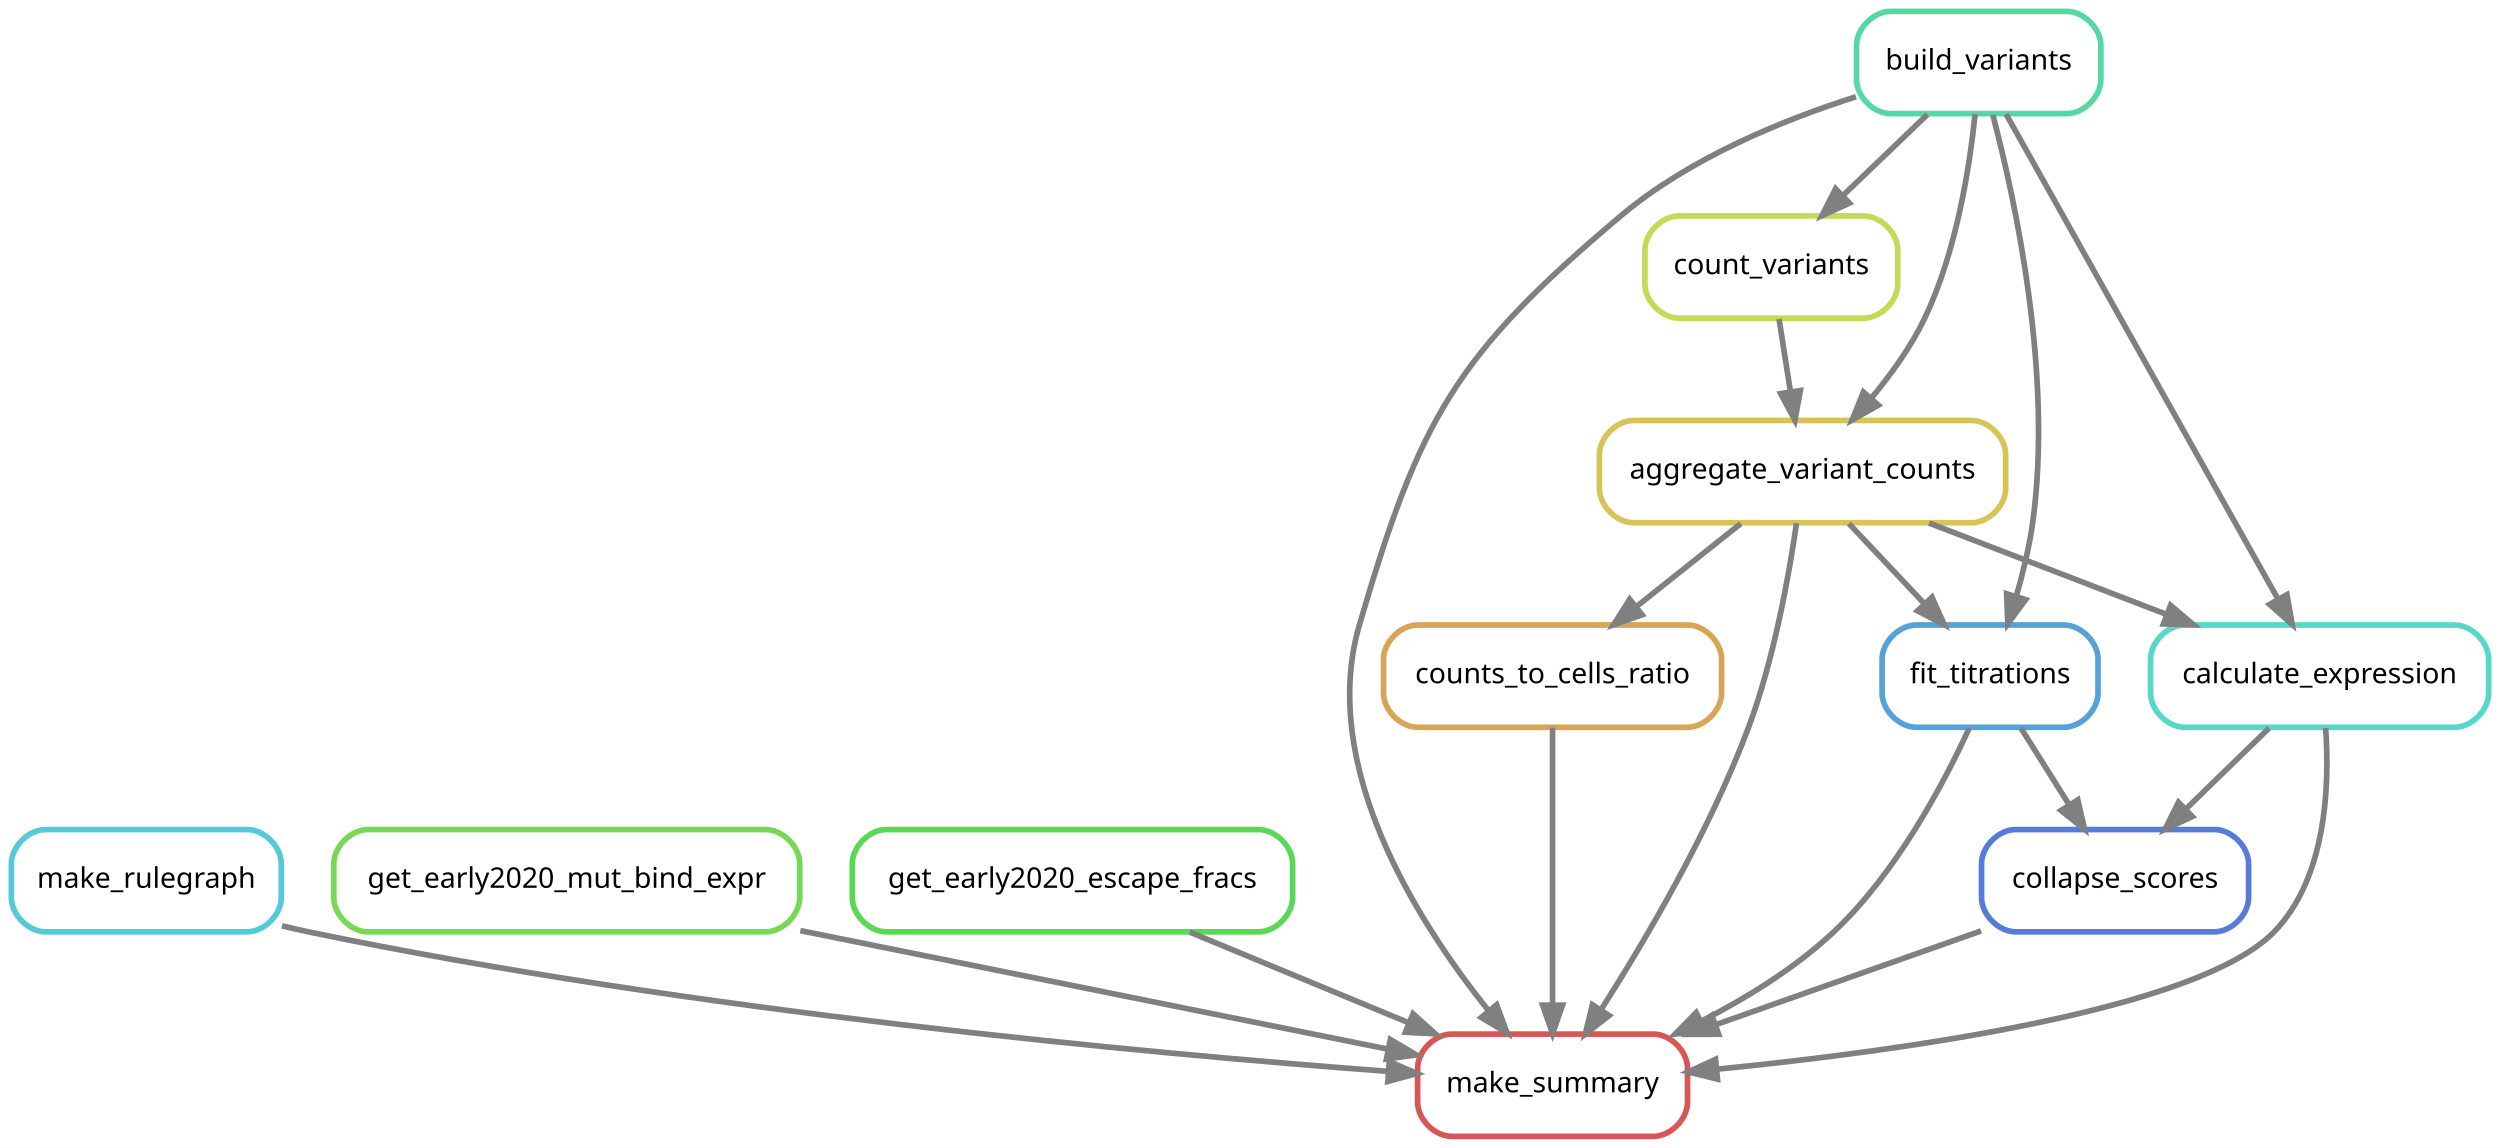
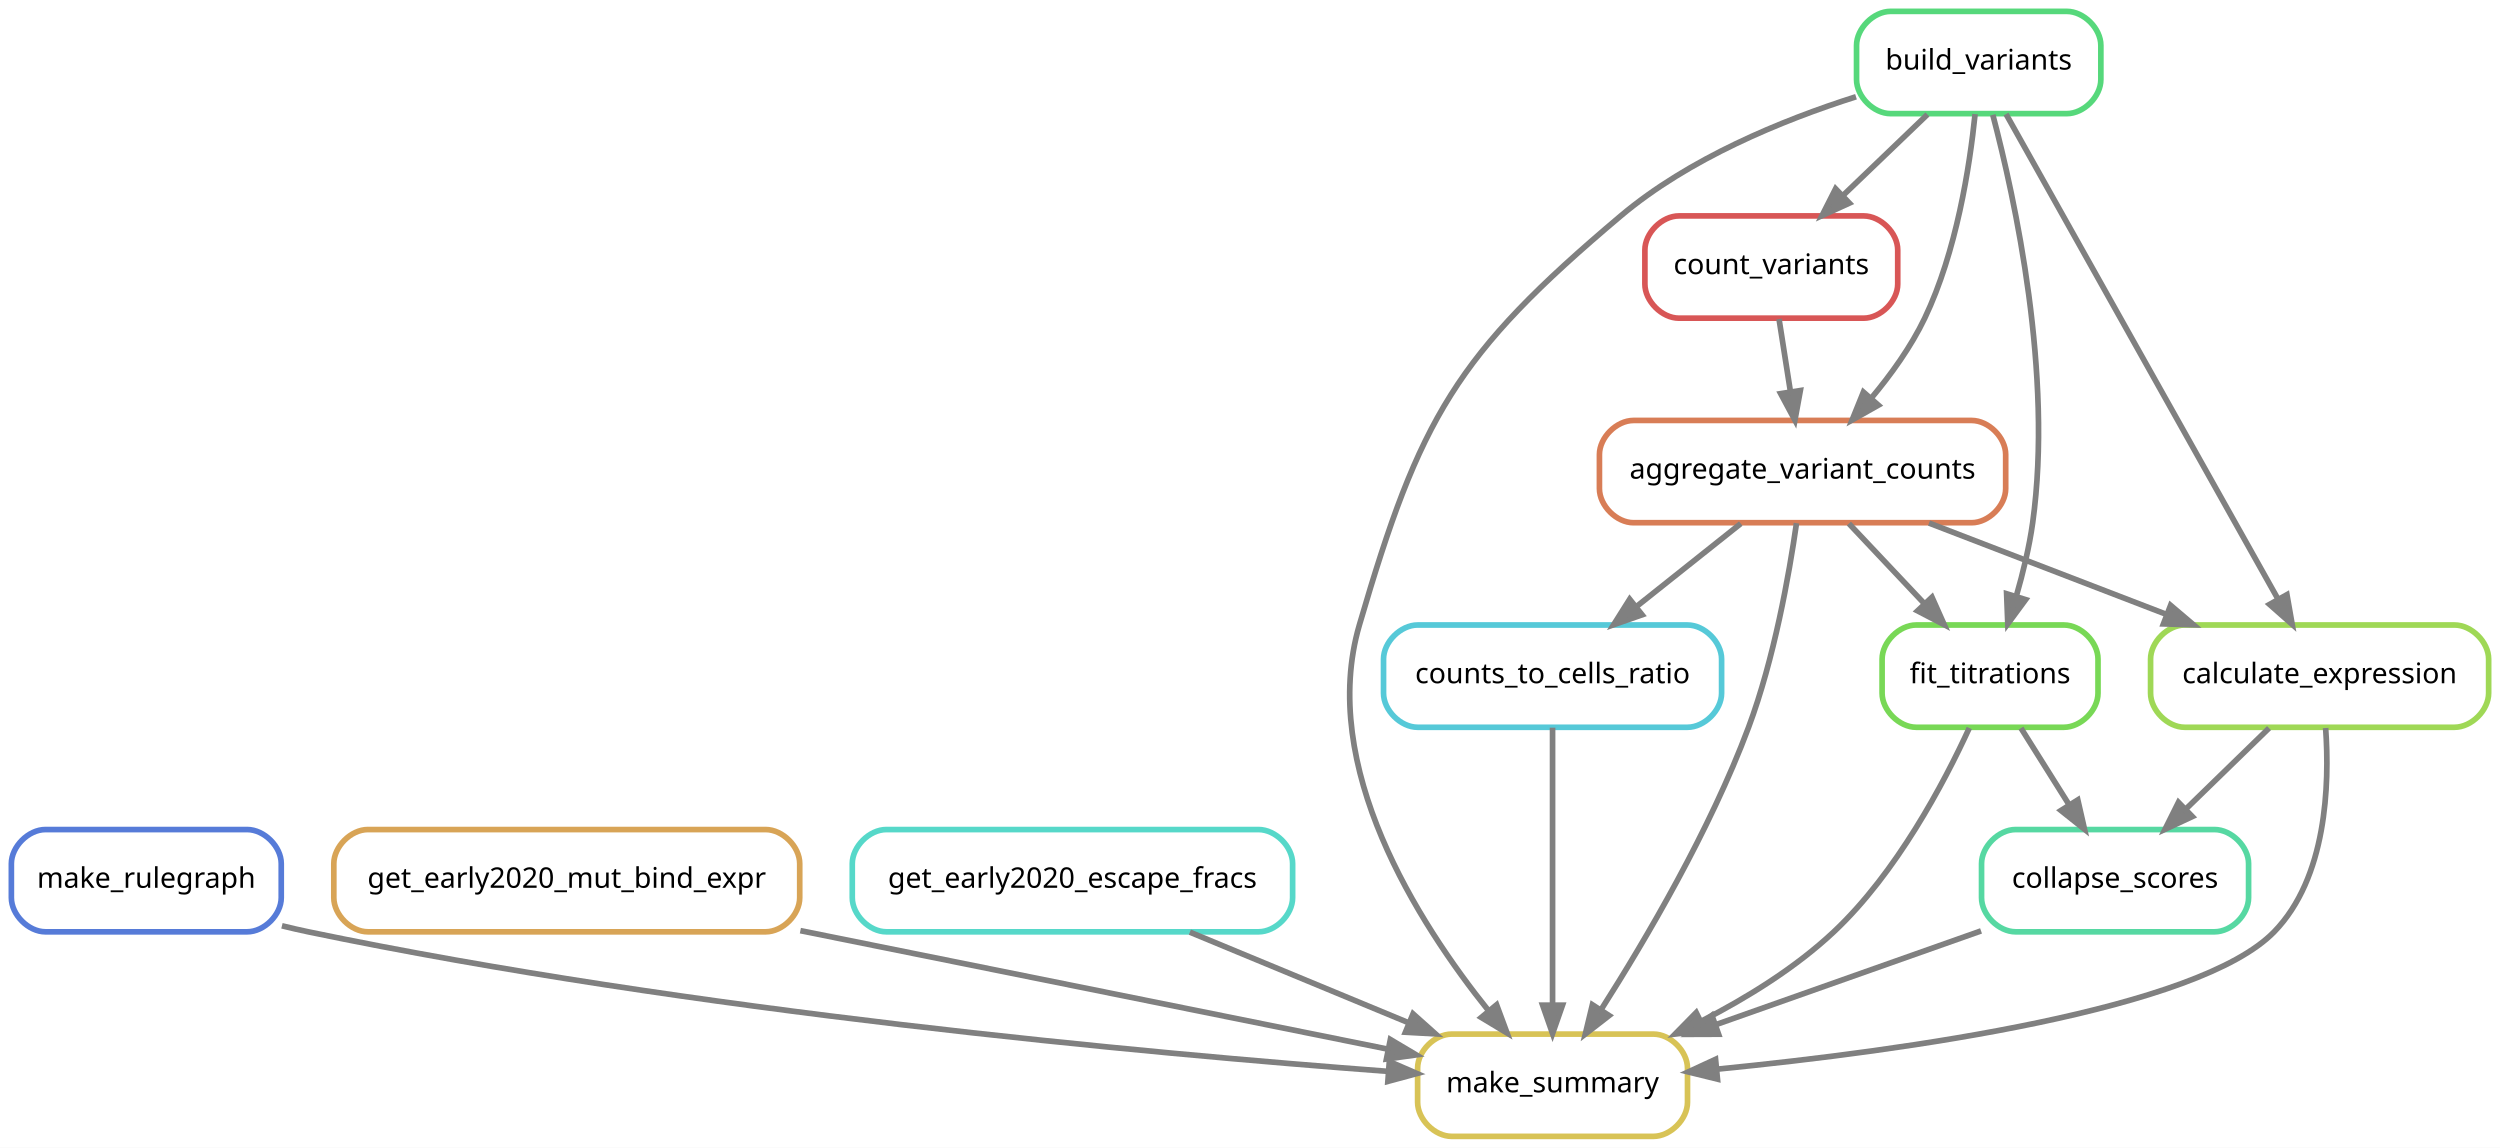
<svg xmlns="http://www.w3.org/2000/svg" width="880pt" height="404pt" viewBox="0.00 0.00 880.00 404.00">
  <g id="graph0" class="graph" transform="scale(1 1) rotate(0) translate(4 400)">
    <polygon fill="white" stroke="transparent" points="-4,4 -4,-400 876,-400 876,4 -4,4" />
    <g id="node1" class="node">
-       <path fill="none" stroke="#d85656" stroke-width="2" d="M578,-36C578,-36 507,-36 507,-36 501,-36 495,-30 495,-24 495,-24 495,-12 495,-12 495,-6 501,0 507,0 507,0 578,0 578,0 584,0 590,-6 590,-12 590,-12 590,-24 590,-24 590,-30 584,-36 578,-36" />
+       <path fill="none" stroke="#d8c356" stroke-width="2" d="M578,-36C578,-36 507,-36 507,-36 501,-36 495,-30 495,-24 495,-24 495,-12 495,-12 495,-6 501,0 507,0 507,0 578,0 578,0 584,0 590,-6 590,-12 590,-12 590,-24 590,-24 590,-30 584,-36 578,-36" />
      <text text-anchor="middle" x="542.5" y="-15.5" font-family="sans" font-size="10.00">make_summary</text>
    </g>
    <g id="node2" class="node">
-       <path fill="none" stroke="#56c9d8" stroke-width="2" d="M83,-108C83,-108 12,-108 12,-108 6,-108 0,-102 0,-96 0,-96 0,-84 0,-84 0,-78 6,-72 12,-72 12,-72 83,-72 83,-72 89,-72 95,-78 95,-84 95,-84 95,-96 95,-96 95,-102 89,-108 83,-108" />
+       <path fill="none" stroke="#567bd8" stroke-width="2" d="M83,-108C83,-108 12,-108 12,-108 6,-108 0,-102 0,-96 0,-96 0,-84 0,-84 0,-78 6,-72 12,-72 12,-72 83,-72 83,-72 89,-72 95,-78 95,-84 95,-84 95,-96 95,-96 95,-102 89,-108 83,-108" />
      <text text-anchor="middle" x="47.5" y="-87.5" font-family="sans" font-size="10.00">make_rulegraph</text>
    </g>
-     <g id="edge7" class="edge">
+     <g id="edge9" class="edge">
      <path fill="none" stroke="grey" stroke-width="2" d="M95.24,-74.12C98.36,-73.35 101.47,-72.63 104.5,-72 239.12,-43.99 400.31,-29.2 484.62,-22.87" />
      <polygon fill="grey" stroke="grey" stroke-width="2" points="485.04,-26.34 494.76,-22.12 484.53,-19.36 485.04,-26.34" />
    </g>
    <g id="node3" class="node">
-       <path fill="none" stroke="#78d856" stroke-width="2" d="M265.5,-108C265.5,-108 125.5,-108 125.5,-108 119.5,-108 113.5,-102 113.5,-96 113.5,-96 113.5,-84 113.5,-84 113.5,-78 119.5,-72 125.5,-72 125.5,-72 265.5,-72 265.5,-72 271.5,-72 277.5,-78 277.5,-84 277.5,-84 277.5,-96 277.5,-96 277.5,-102 271.5,-108 265.5,-108" />
+       <path fill="none" stroke="#d8a456" stroke-width="2" d="M265.5,-108C265.5,-108 125.5,-108 125.5,-108 119.5,-108 113.5,-102 113.5,-96 113.5,-96 113.5,-84 113.5,-84 113.5,-78 119.5,-72 125.5,-72 125.5,-72 265.5,-72 265.5,-72 271.5,-72 277.5,-78 277.5,-84 277.5,-84 277.5,-96 277.5,-96 277.5,-102 271.5,-108 265.5,-108" />
      <text text-anchor="middle" x="195.5" y="-87.5" font-family="sans" font-size="10.00">get_early2020_mut_bind_expr</text>
    </g>
-     <g id="edge6" class="edge">
+     <g id="edge2" class="edge">
      <path fill="none" stroke="grey" stroke-width="2" d="M277.73,-72.41C341.45,-59.56 428.12,-42.07 484.67,-30.67" />
      <polygon fill="grey" stroke="grey" stroke-width="2" points="485.41,-34.09 494.52,-28.68 484.03,-27.23 485.41,-34.09" />
    </g>
    <g id="node4" class="node">
-       <path fill="none" stroke="#59d856" stroke-width="2" d="M439,-108C439,-108 308,-108 308,-108 302,-108 296,-102 296,-96 296,-96 296,-84 296,-84 296,-78 302,-72 308,-72 308,-72 439,-72 439,-72 445,-72 451,-78 451,-84 451,-84 451,-96 451,-96 451,-102 445,-108 439,-108" />
+       <path fill="none" stroke="#56d8c9" stroke-width="2" d="M439,-108C439,-108 308,-108 308,-108 302,-108 296,-102 296,-96 296,-96 296,-84 296,-84 296,-78 302,-72 308,-72 308,-72 439,-72 439,-72 445,-72 451,-78 451,-84 451,-84 451,-96 451,-96 451,-102 445,-108 439,-108" />
      <text text-anchor="middle" x="373.5" y="-87.5" font-family="sans" font-size="10.00">get_early2020_escape_fracs</text>
    </g>
-     <g id="edge4" class="edge">
+     <g id="edge7" class="edge">
      <path fill="none" stroke="grey" stroke-width="2" d="M414.84,-71.88C438.05,-62.26 467.19,-50.19 491.77,-40.01" />
      <polygon fill="grey" stroke="grey" stroke-width="2" points="493.39,-43.13 501.29,-36.07 490.71,-36.66 493.39,-43.13" />
    </g>
    <g id="node5" class="node">
-       <path fill="none" stroke="#56d8a2" stroke-width="2" d="M723.5,-396C723.5,-396 661.5,-396 661.5,-396 655.5,-396 649.5,-390 649.5,-384 649.5,-384 649.5,-372 649.5,-372 649.5,-366 655.5,-360 661.5,-360 661.5,-360 723.5,-360 723.5,-360 729.5,-360 735.5,-366 735.5,-372 735.5,-372 735.5,-384 735.5,-384 735.5,-390 729.5,-396 723.5,-396" />
+       <path fill="none" stroke="#56d87b" stroke-width="2" d="M723.5,-396C723.5,-396 661.5,-396 661.5,-396 655.5,-396 649.5,-390 649.5,-384 649.5,-384 649.5,-372 649.5,-372 649.5,-366 655.5,-360 661.5,-360 661.5,-360 723.5,-360 723.5,-360 729.5,-360 735.5,-366 735.5,-372 735.5,-372 735.5,-384 735.5,-384 735.5,-390 729.5,-396 723.5,-396" />
      <text text-anchor="middle" x="692.5" y="-375.5" font-family="sans" font-size="10.00">build_variants</text>
    </g>
    <g id="edge5" class="edge">
      <path fill="none" stroke="grey" stroke-width="2" d="M649.31,-365.95C623.21,-357.65 590.45,-344.19 566.5,-324 508.42,-275.06 495.8,-252.9 474.5,-180 459.97,-130.27 495.07,-75.26 520.06,-44.13" />
      <polygon fill="grey" stroke="grey" stroke-width="2" points="522.8,-46.31 526.48,-36.38 517.41,-41.85 522.8,-46.31" />
    </g>
    <g id="node6" class="node">
-       <path fill="none" stroke="#d8c356" stroke-width="2" d="M690,-252C690,-252 571,-252 571,-252 565,-252 559,-246 559,-240 559,-240 559,-228 559,-228 559,-222 565,-216 571,-216 571,-216 690,-216 690,-216 696,-216 702,-222 702,-228 702,-228 702,-240 702,-240 702,-246 696,-252 690,-252" />
+       <path fill="none" stroke="#d87d56" stroke-width="2" d="M690,-252C690,-252 571,-252 571,-252 565,-252 559,-246 559,-240 559,-240 559,-228 559,-228 559,-222 565,-216 571,-216 571,-216 690,-216 690,-216 696,-216 702,-222 702,-228 702,-228 702,-240 702,-240 702,-246 696,-252 690,-252" />
      <text text-anchor="middle" x="630.5" y="-231.5" font-family="sans" font-size="10.00">aggregate_variant_counts</text>
    </g>
-     <g id="edge11" class="edge">
+     <g id="edge10" class="edge">
      <path fill="none" stroke="grey" stroke-width="2" d="M691.23,-359.84C689.33,-341.33 684.68,-311.38 673.5,-288 668.7,-277.95 661.63,-268.14 654.6,-259.75" />
      <polygon fill="grey" stroke="grey" stroke-width="2" points="657.18,-257.38 647.95,-252.17 651.92,-261.99 657.18,-257.38" />
    </g>
    <g id="node7" class="node">
-       <path fill="none" stroke="#c6d856" stroke-width="2" d="M652,-324C652,-324 587,-324 587,-324 581,-324 575,-318 575,-312 575,-312 575,-300 575,-300 575,-294 581,-288 587,-288 587,-288 652,-288 652,-288 658,-288 664,-294 664,-300 664,-300 664,-312 664,-312 664,-318 658,-324 652,-324" />
+       <path fill="none" stroke="#d85656" stroke-width="2" d="M652,-324C652,-324 587,-324 587,-324 581,-324 575,-318 575,-312 575,-312 575,-300 575,-300 575,-294 581,-288 587,-288 587,-288 652,-288 652,-288 658,-288 664,-294 664,-300 664,-300 664,-312 664,-312 664,-318 658,-324 652,-324" />
      <text text-anchor="middle" x="619.5" y="-303.5" font-family="sans" font-size="10.00">count_variants</text>
    </g>
    <g id="edge12" class="edge">
      <path fill="none" stroke="grey" stroke-width="2" d="M674.46,-359.7C665.44,-351.05 654.38,-340.45 644.56,-331.03" />
      <polygon fill="grey" stroke="grey" stroke-width="2" points="646.98,-328.5 637.34,-324.1 642.13,-333.55 646.98,-328.5" />
    </g>
    <g id="node8" class="node">
-       <path fill="none" stroke="#56a2d8" stroke-width="2" d="M722.5,-180C722.5,-180 670.5,-180 670.5,-180 664.5,-180 658.5,-174 658.5,-168 658.5,-168 658.5,-156 658.5,-156 658.5,-150 664.5,-144 670.5,-144 670.5,-144 722.5,-144 722.5,-144 728.5,-144 734.5,-150 734.5,-156 734.5,-156 734.5,-168 734.5,-168 734.5,-174 728.5,-180 722.5,-180" />
+       <path fill="none" stroke="#78d856" stroke-width="2" d="M722.5,-180C722.5,-180 670.5,-180 670.5,-180 664.5,-180 658.5,-174 658.5,-168 658.5,-168 658.5,-156 658.5,-156 658.5,-150 664.5,-144 670.5,-144 670.5,-144 722.5,-144 722.5,-144 728.5,-144 734.5,-150 734.5,-156 734.5,-156 734.5,-168 734.5,-168 734.5,-174 728.5,-180 722.5,-180" />
      <text text-anchor="middle" x="696.5" y="-159.5" font-family="sans" font-size="10.00">fit_titrations</text>
    </g>
    <g id="edge13" class="edge">
      <path fill="none" stroke="grey" stroke-width="2" d="M697.47,-359.58C705.26,-330.01 718.74,-268.13 711.5,-216 710.32,-207.48 708.11,-198.39 705.75,-190.2" />
      <polygon fill="grey" stroke="grey" stroke-width="2" points="709.02,-188.94 702.74,-180.41 702.33,-190.99 709.02,-188.94" />
    </g>
    <g id="node9" class="node">
-       <path fill="none" stroke="#56d8c9" stroke-width="2" d="M860,-180C860,-180 765,-180 765,-180 759,-180 753,-174 753,-168 753,-168 753,-156 753,-156 753,-150 759,-144 765,-144 765,-144 860,-144 860,-144 866,-144 872,-150 872,-156 872,-156 872,-168 872,-168 872,-174 866,-180 860,-180" />
+       <path fill="none" stroke="#9fd856" stroke-width="2" d="M860,-180C860,-180 765,-180 765,-180 759,-180 753,-174 753,-168 753,-168 753,-156 753,-156 753,-150 759,-144 765,-144 765,-144 860,-144 860,-144 866,-144 872,-150 872,-156 872,-156 872,-168 872,-168 872,-174 866,-180 860,-180" />
      <text text-anchor="middle" x="812.5" y="-159.5" font-family="sans" font-size="10.00">calculate_expression</text>
    </g>
    <g id="edge15" class="edge">
      <path fill="none" stroke="grey" stroke-width="2" d="M702.12,-359.85C723.09,-322.44 773.07,-233.32 797.93,-188.98" />
      <polygon fill="grey" stroke="grey" stroke-width="2" points="801,-190.67 802.84,-180.23 794.89,-187.24 801,-190.67" />
    </g>
-     <g id="edge3" class="edge">
+     <g id="edge1" class="edge">
      <path fill="none" stroke="grey" stroke-width="2" d="M628.37,-215.85C625.75,-197.61 620.51,-168.13 611.5,-144 597.97,-107.76 575.29,-69.25 559.65,-44.71" />
      <polygon fill="grey" stroke="grey" stroke-width="2" points="562.4,-42.52 554.03,-36.02 556.52,-46.32 562.4,-42.52" />
    </g>
    <g id="edge14" class="edge">
      <path fill="none" stroke="grey" stroke-width="2" d="M646.81,-215.7C654.81,-207.22 664.57,-196.86 673.32,-187.58" />
      <polygon fill="grey" stroke="grey" stroke-width="2" points="676.06,-189.78 680.37,-180.1 670.97,-184.98 676.06,-189.78" />
    </g>
    <g id="edge16" class="edge">
      <path fill="none" stroke="grey" stroke-width="2" d="M675.02,-215.88C700.23,-206.18 731.95,-193.98 758.57,-183.74" />
      <polygon fill="grey" stroke="grey" stroke-width="2" points="760.05,-186.92 768.12,-180.07 757.53,-180.39 760.05,-186.92" />
    </g>
    <g id="node11" class="node">
-       <path fill="none" stroke="#d8a456" stroke-width="2" d="M590,-180C590,-180 495,-180 495,-180 489,-180 483,-174 483,-168 483,-168 483,-156 483,-156 483,-150 489,-144 495,-144 495,-144 590,-144 590,-144 596,-144 602,-150 602,-156 602,-156 602,-168 602,-168 602,-174 596,-180 590,-180" />
+       <path fill="none" stroke="#56c9d8" stroke-width="2" d="M590,-180C590,-180 495,-180 495,-180 489,-180 483,-174 483,-168 483,-168 483,-156 483,-156 483,-150 489,-144 495,-144 495,-144 590,-144 590,-144 596,-144 602,-150 602,-156 602,-156 602,-168 602,-168 602,-174 596,-180 590,-180" />
      <text text-anchor="middle" x="542.5" y="-159.5" font-family="sans" font-size="10.00">counts_to_cells_ratio</text>
    </g>
    <g id="edge19" class="edge">
      <path fill="none" stroke="grey" stroke-width="2" d="M608.75,-215.7C597.66,-206.88 584.03,-196.03 572.01,-186.47" />
      <polygon fill="grey" stroke="grey" stroke-width="2" points="574.01,-183.59 564,-180.1 569.65,-189.07 574.01,-183.59" />
    </g>
-     <g id="edge10" class="edge">
+     <g id="edge11" class="edge">
      <path fill="none" stroke="grey" stroke-width="2" d="M622.22,-287.7C623.43,-279.98 624.89,-270.71 626.24,-262.11" />
      <polygon fill="grey" stroke="grey" stroke-width="2" points="629.72,-262.53 627.81,-252.1 622.8,-261.44 629.72,-262.53" />
    </g>
-     <g id="edge8" class="edge">
+     <g id="edge4" class="edge">
      <path fill="none" stroke="grey" stroke-width="2" d="M689.19,-143.74C680.27,-124.32 663.6,-92.77 641.5,-72 628.08,-59.39 611.09,-48.87 594.98,-40.61" />
      <polygon fill="grey" stroke="grey" stroke-width="2" points="596.15,-37.29 585.63,-36.01 593.06,-43.57 596.15,-37.29" />
    </g>
    <g id="node10" class="node">
-       <path fill="none" stroke="#567bd8" stroke-width="2" d="M775.5,-108C775.5,-108 705.5,-108 705.5,-108 699.5,-108 693.5,-102 693.5,-96 693.5,-96 693.5,-84 693.5,-84 693.5,-78 699.5,-72 705.5,-72 705.5,-72 775.5,-72 775.5,-72 781.5,-72 787.5,-78 787.5,-84 787.5,-84 787.5,-96 787.5,-96 787.5,-102 781.5,-108 775.5,-108" />
+       <path fill="none" stroke="#56d8a2" stroke-width="2" d="M775.5,-108C775.5,-108 705.5,-108 705.5,-108 699.5,-108 693.5,-102 693.5,-96 693.5,-96 693.5,-84 693.5,-84 693.5,-78 699.5,-72 705.5,-72 705.5,-72 775.5,-72 775.5,-72 781.5,-72 787.5,-78 787.5,-84 787.5,-84 787.5,-96 787.5,-96 787.5,-102 781.5,-108 775.5,-108" />
      <text text-anchor="middle" x="740.5" y="-87.5" font-family="sans" font-size="10.00">collapse_scores</text>
    </g>
-     <g id="edge17" class="edge">
+     <g id="edge18" class="edge">
      <path fill="none" stroke="grey" stroke-width="2" d="M707.38,-143.7C712.49,-135.56 718.7,-125.69 724.34,-116.7" />
      <polygon fill="grey" stroke="grey" stroke-width="2" points="727.39,-118.43 729.75,-108.1 721.46,-114.71 727.39,-118.43" />
    </g>
-     <g id="edge1" class="edge">
+     <g id="edge3" class="edge">
      <path fill="none" stroke="grey" stroke-width="2" d="M814.62,-143.74C816.05,-123.71 815,-91.02 796.5,-72 769.86,-44.6 666.95,-30.24 600.58,-23.67" />
      <polygon fill="grey" stroke="grey" stroke-width="2" points="600.55,-20.15 590.26,-22.68 599.88,-27.12 600.55,-20.15" />
    </g>
-     <g id="edge18" class="edge">
+     <g id="edge17" class="edge">
      <path fill="none" stroke="grey" stroke-width="2" d="M794.7,-143.7C785.9,-135.14 775.12,-124.66 765.5,-115.3" />
      <polygon fill="grey" stroke="grey" stroke-width="2" points="767.7,-112.57 758.09,-108.1 762.82,-117.58 767.7,-112.57" />
    </g>
-     <g id="edge9" class="edge">
+     <g id="edge6" class="edge">
      <path fill="none" stroke="grey" stroke-width="2" d="M693.33,-72.32C665.37,-62.44 629.74,-49.84 600.13,-39.38" />
      <polygon fill="grey" stroke="grey" stroke-width="2" points="600.94,-35.95 590.34,-35.91 598.6,-42.55 600.94,-35.95" />
    </g>
-     <g id="edge2" class="edge">
+     <g id="edge8" class="edge">
      <path fill="none" stroke="grey" stroke-width="2" d="M542.5,-143.87C542.5,-119.67 542.5,-75.21 542.5,-46.39" />
      <polygon fill="grey" stroke="grey" stroke-width="2" points="546,-46.19 542.5,-36.19 539,-46.19 546,-46.19" />
    </g>
  </g>
</svg>
